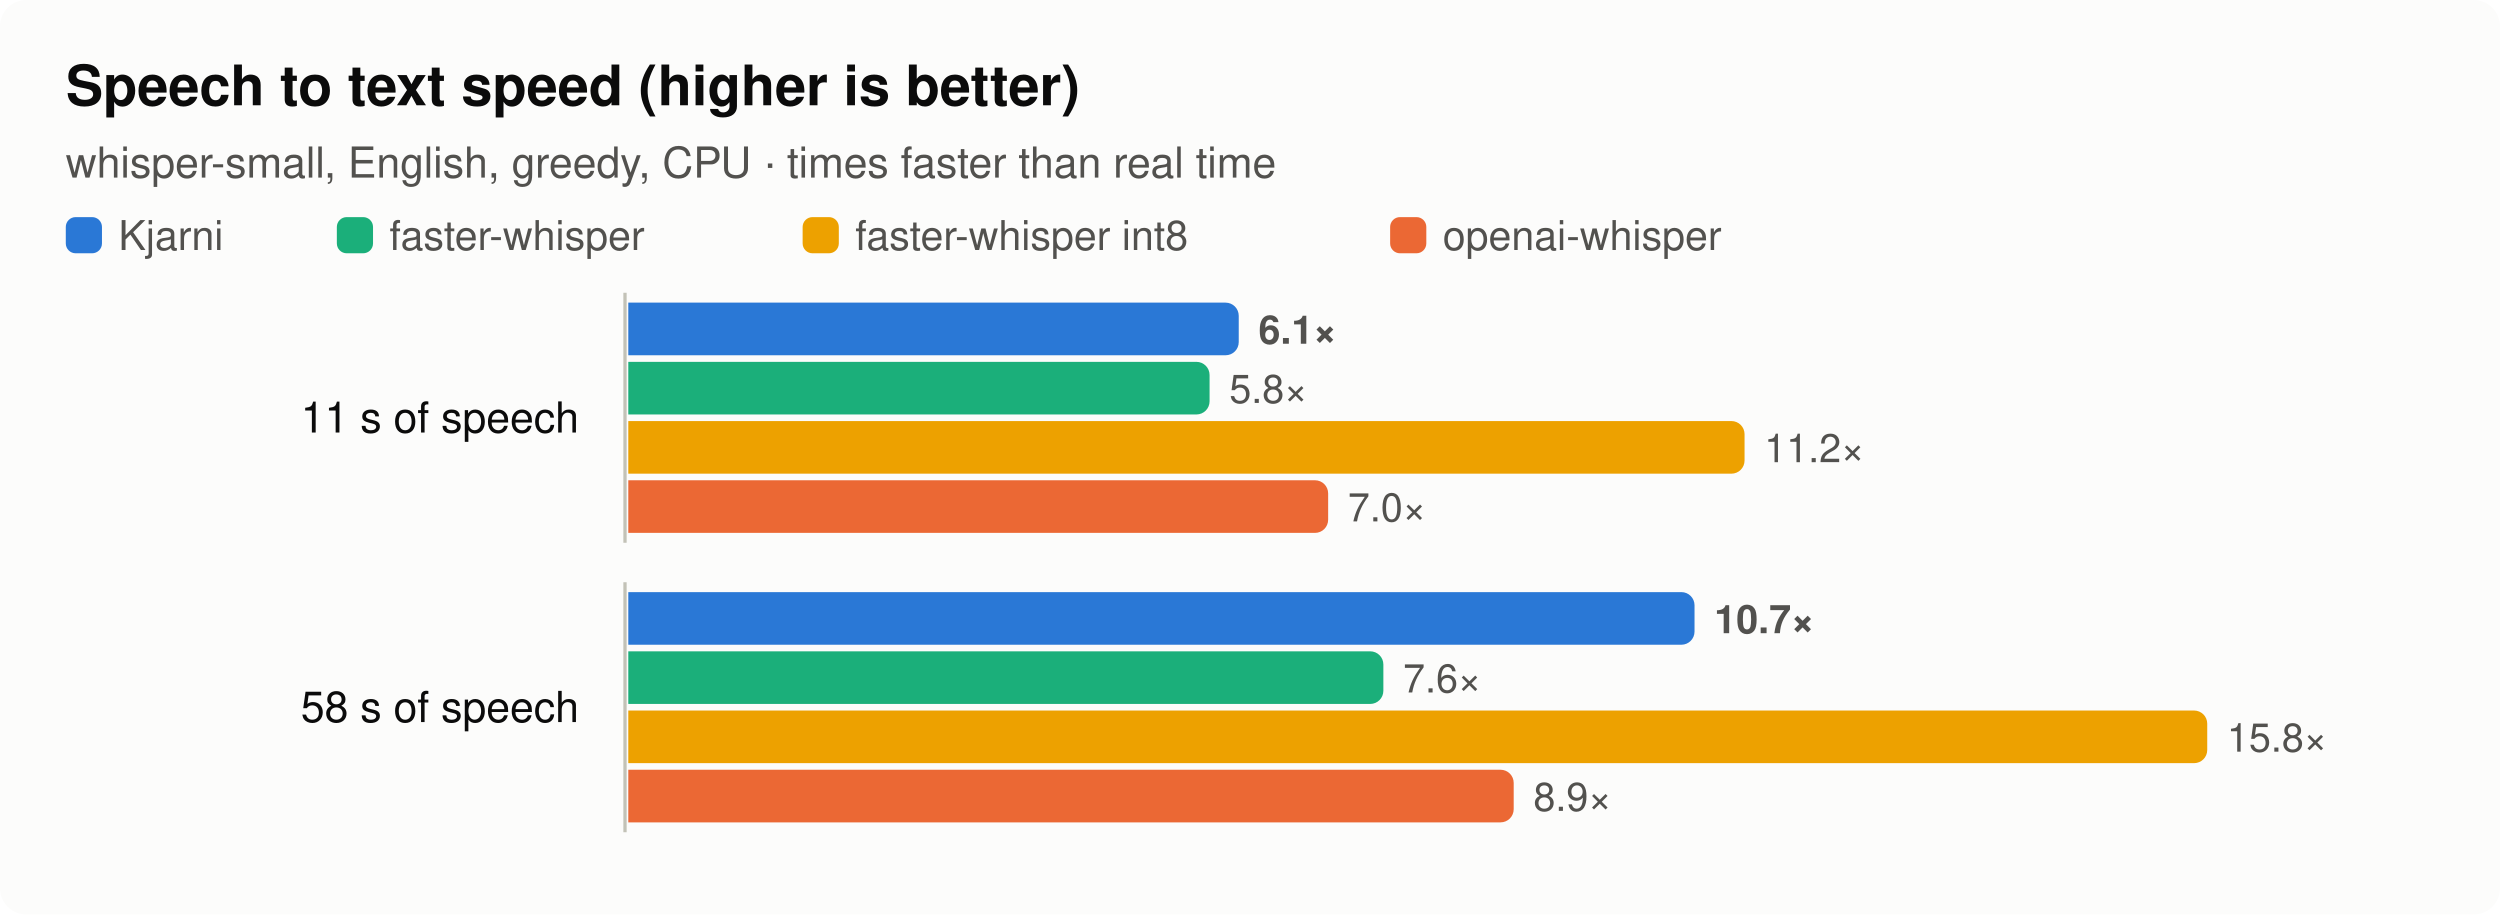
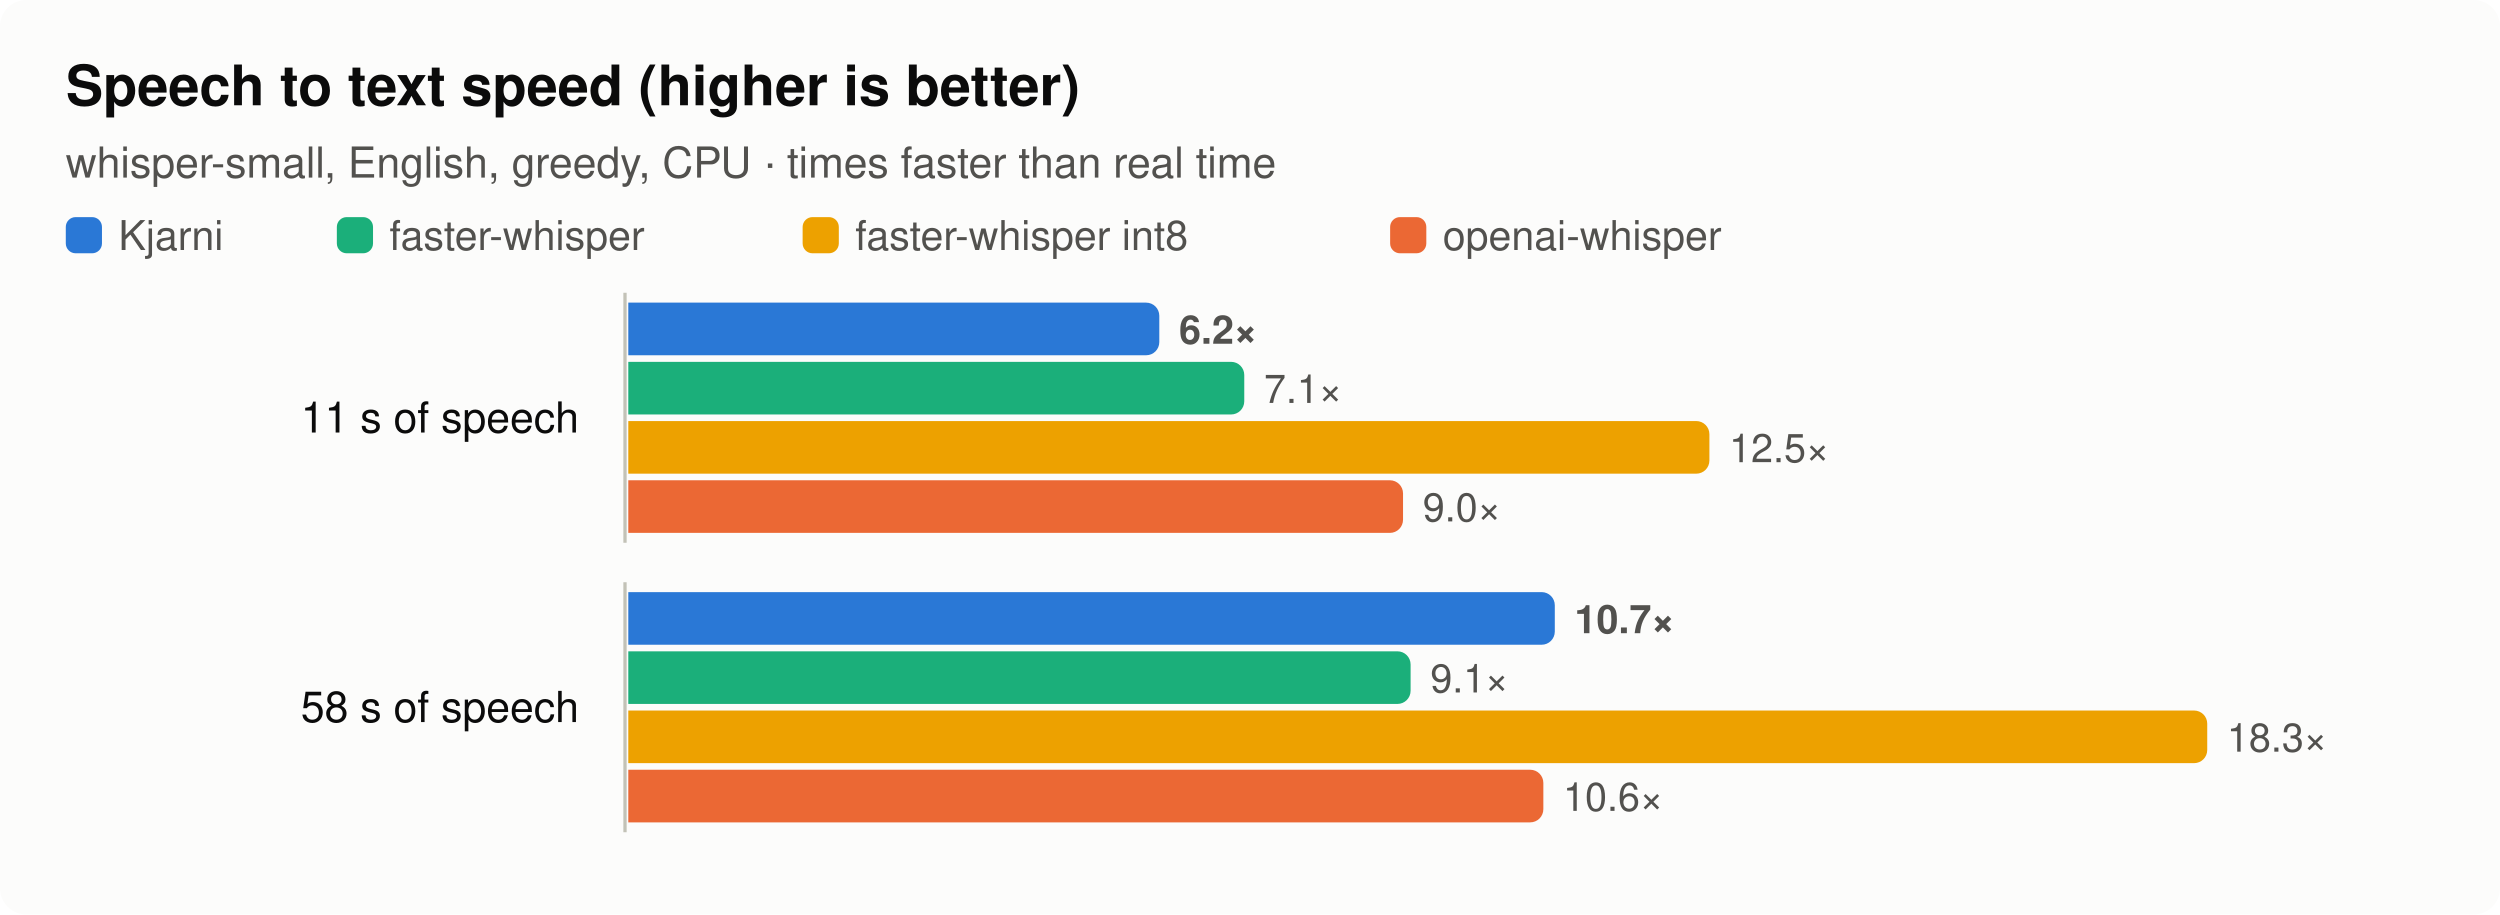
<svg xmlns="http://www.w3.org/2000/svg" width="760" height="278" viewBox="0 0 760 278" font-family="-apple-system, BlinkMacSystemFont, 'Segoe UI', Helvetica, Arial, sans-serif" role="img" aria-label="Speech to text speed (higher is better)">
  <rect width="760" height="278" rx="8" fill="#fcfcfb" />
  <text x="20" y="32" font-size="17" font-weight="600" fill="#0b0b0b">Speech to text speed (higher is better)</text>
  <text x="20" y="54" font-size="13" fill="#52514e">whisper-small, English, greedy, CPU · times faster than real time</text>
  <rect x="20" y="66" width="11" height="11" rx="3" fill="#2a78d6" />
  <text x="36" y="76" font-size="12.5" fill="#52514e">Kjarni</text>
  <rect x="102.4" y="66" width="11" height="11" rx="3" fill="#1baf7a" />
  <text x="118.4" y="76" font-size="12.5" fill="#52514e">faster-whisper</text>
  <rect x="244" y="66" width="11" height="11" rx="3" fill="#eda100" />
  <text x="260.0" y="76" font-size="12.5" fill="#52514e">faster-whisper int8</text>
  <rect x="422.6" y="66" width="11" height="11" rx="3" fill="#eb6834" />
  <text x="438.6" y="76" font-size="12.5" fill="#52514e">openai-whisper</text>
  <text x="176" y="131.5" text-anchor="end" font-size="13" fill="#0b0b0b">11 s of speech</text>
  <line x1="190" y1="89" x2="190" y2="165" stroke="#c3c2b7" stroke-width="1" />
-   <path d="M191,92 h181.577 a4,4 0 0 1 4,4 v8 a4,4 0 0 1 -4,4 h-181.577 z" fill="#2a78d6" />
-   <text x="382.577" y="104.5" font-size="12" fill="#52514e" font-weight="600">6.1×</text>
-   <path d="M191,110 h172.71 a4,4 0 0 1 4,4 v8 a4,4 0 0 1 -4,4 h-172.71 z" fill="#1baf7a" />
-   <text x="373.71" y="122.5" font-size="12" fill="#52514e">5.8×</text>
-   <path d="M191,128 h335.346 a4,4 0 0 1 4,4 v8 a4,4 0 0 1 -4,4 h-335.346 z" fill="#eda100" />
-   <text x="536.346" y="140.5" font-size="12" fill="#52514e">11.2×</text>
-   <path d="M191,146 h208.757 a4,4 0 0 1 4,4 v8 a4,4 0 0 1 -4,4 h-208.757 z" fill="#eb6834" />
-   <text x="409.757" y="158.5" font-size="12" fill="#52514e">7.0×</text>
+   <path d="M191,92 h157.427 a4,4 0 0 1 4,4 v8 a4,4 0 0 1 -4,4 h-157.427 z" fill="#2a78d6" />
+   <text x="358.427" y="104.5" font-size="12" fill="#52514e" font-weight="600">6.2×</text>
+   <path d="M191,110 h183.257 a4,4 0 0 1 4,4 v8 a4,4 0 0 1 -4,4 h-183.257 z" fill="#1baf7a" />
+   <text x="384.257" y="122.5" font-size="12" fill="#52514e">7.1×</text>
+   <path d="M191,128 h324.659 a4,4 0 0 1 4,4 v8 a4,4 0 0 1 -4,4 h-324.659 z" fill="#eda100" />
+   <text x="525.659" y="140.5" font-size="12" fill="#52514e">12.5×</text>
+   <path d="M191,146 h231.523 a4,4 0 0 1 4,4 v8 a4,4 0 0 1 -4,4 h-231.523 z" fill="#eb6834" />
+   <text x="432.523" y="158.5" font-size="12" fill="#52514e">9.0×</text>
  <text x="176" y="219.5" text-anchor="end" font-size="13" fill="#0b0b0b">58 s of speech</text>
  <line x1="190" y1="177" x2="190" y2="253" stroke="#c3c2b7" stroke-width="1" />
-   <path d="M191,180 h320.137 a4,4 0 0 1 4,4 v8 a4,4 0 0 1 -4,4 h-320.137 z" fill="#2a78d6" />
-   <text x="521.137" y="192.5" font-size="12" fill="#52514e" font-weight="600">10.7×</text>
-   <path d="M191,198 h225.543 a4,4 0 0 1 4,4 v8 a4,4 0 0 1 -4,4 h-225.543 z" fill="#1baf7a" />
-   <text x="426.543" y="210.5" font-size="12" fill="#52514e">7.6×</text>
+   <path d="M191,180 h277.659 a4,4 0 0 1 4,4 v8 a4,4 0 0 1 -4,4 h-277.659 z" fill="#2a78d6" />
+   <text x="478.659" y="192.5" font-size="12" fill="#52514e" font-weight="600">10.7×</text>
+   <path d="M191,198 h233.823 a4,4 0 0 1 4,4 v8 a4,4 0 0 1 -4,4 h-233.823 z" fill="#1baf7a" />
+   <text x="434.823" y="210.5" font-size="12" fill="#52514e">9.1×</text>
  <path d="M191,216 h476 a4,4 0 0 1 4,4 v8 a4,4 0 0 1 -4,4 h-476 z" fill="#eda100" />
-   <text x="677.0" y="228.5" font-size="12" fill="#52514e">15.8×</text>
-   <path d="M191,234 h265.164 a4,4 0 0 1 4,4 v8 a4,4 0 0 1 -4,4 h-265.164 z" fill="#eb6834" />
-   <text x="466.164" y="246.5" font-size="12" fill="#52514e">8.9×</text>
+   <text x="677.0" y="228.5" font-size="12" fill="#52514e">18.3×</text>
+   <path d="M191,234 h274.178 a4,4 0 0 1 4,4 v8 a4,4 0 0 1 -4,4 h-274.178 z" fill="#eb6834" />
+   <text x="475.178" y="246.5" font-size="12" fill="#52514e">10.6×</text>
</svg>
